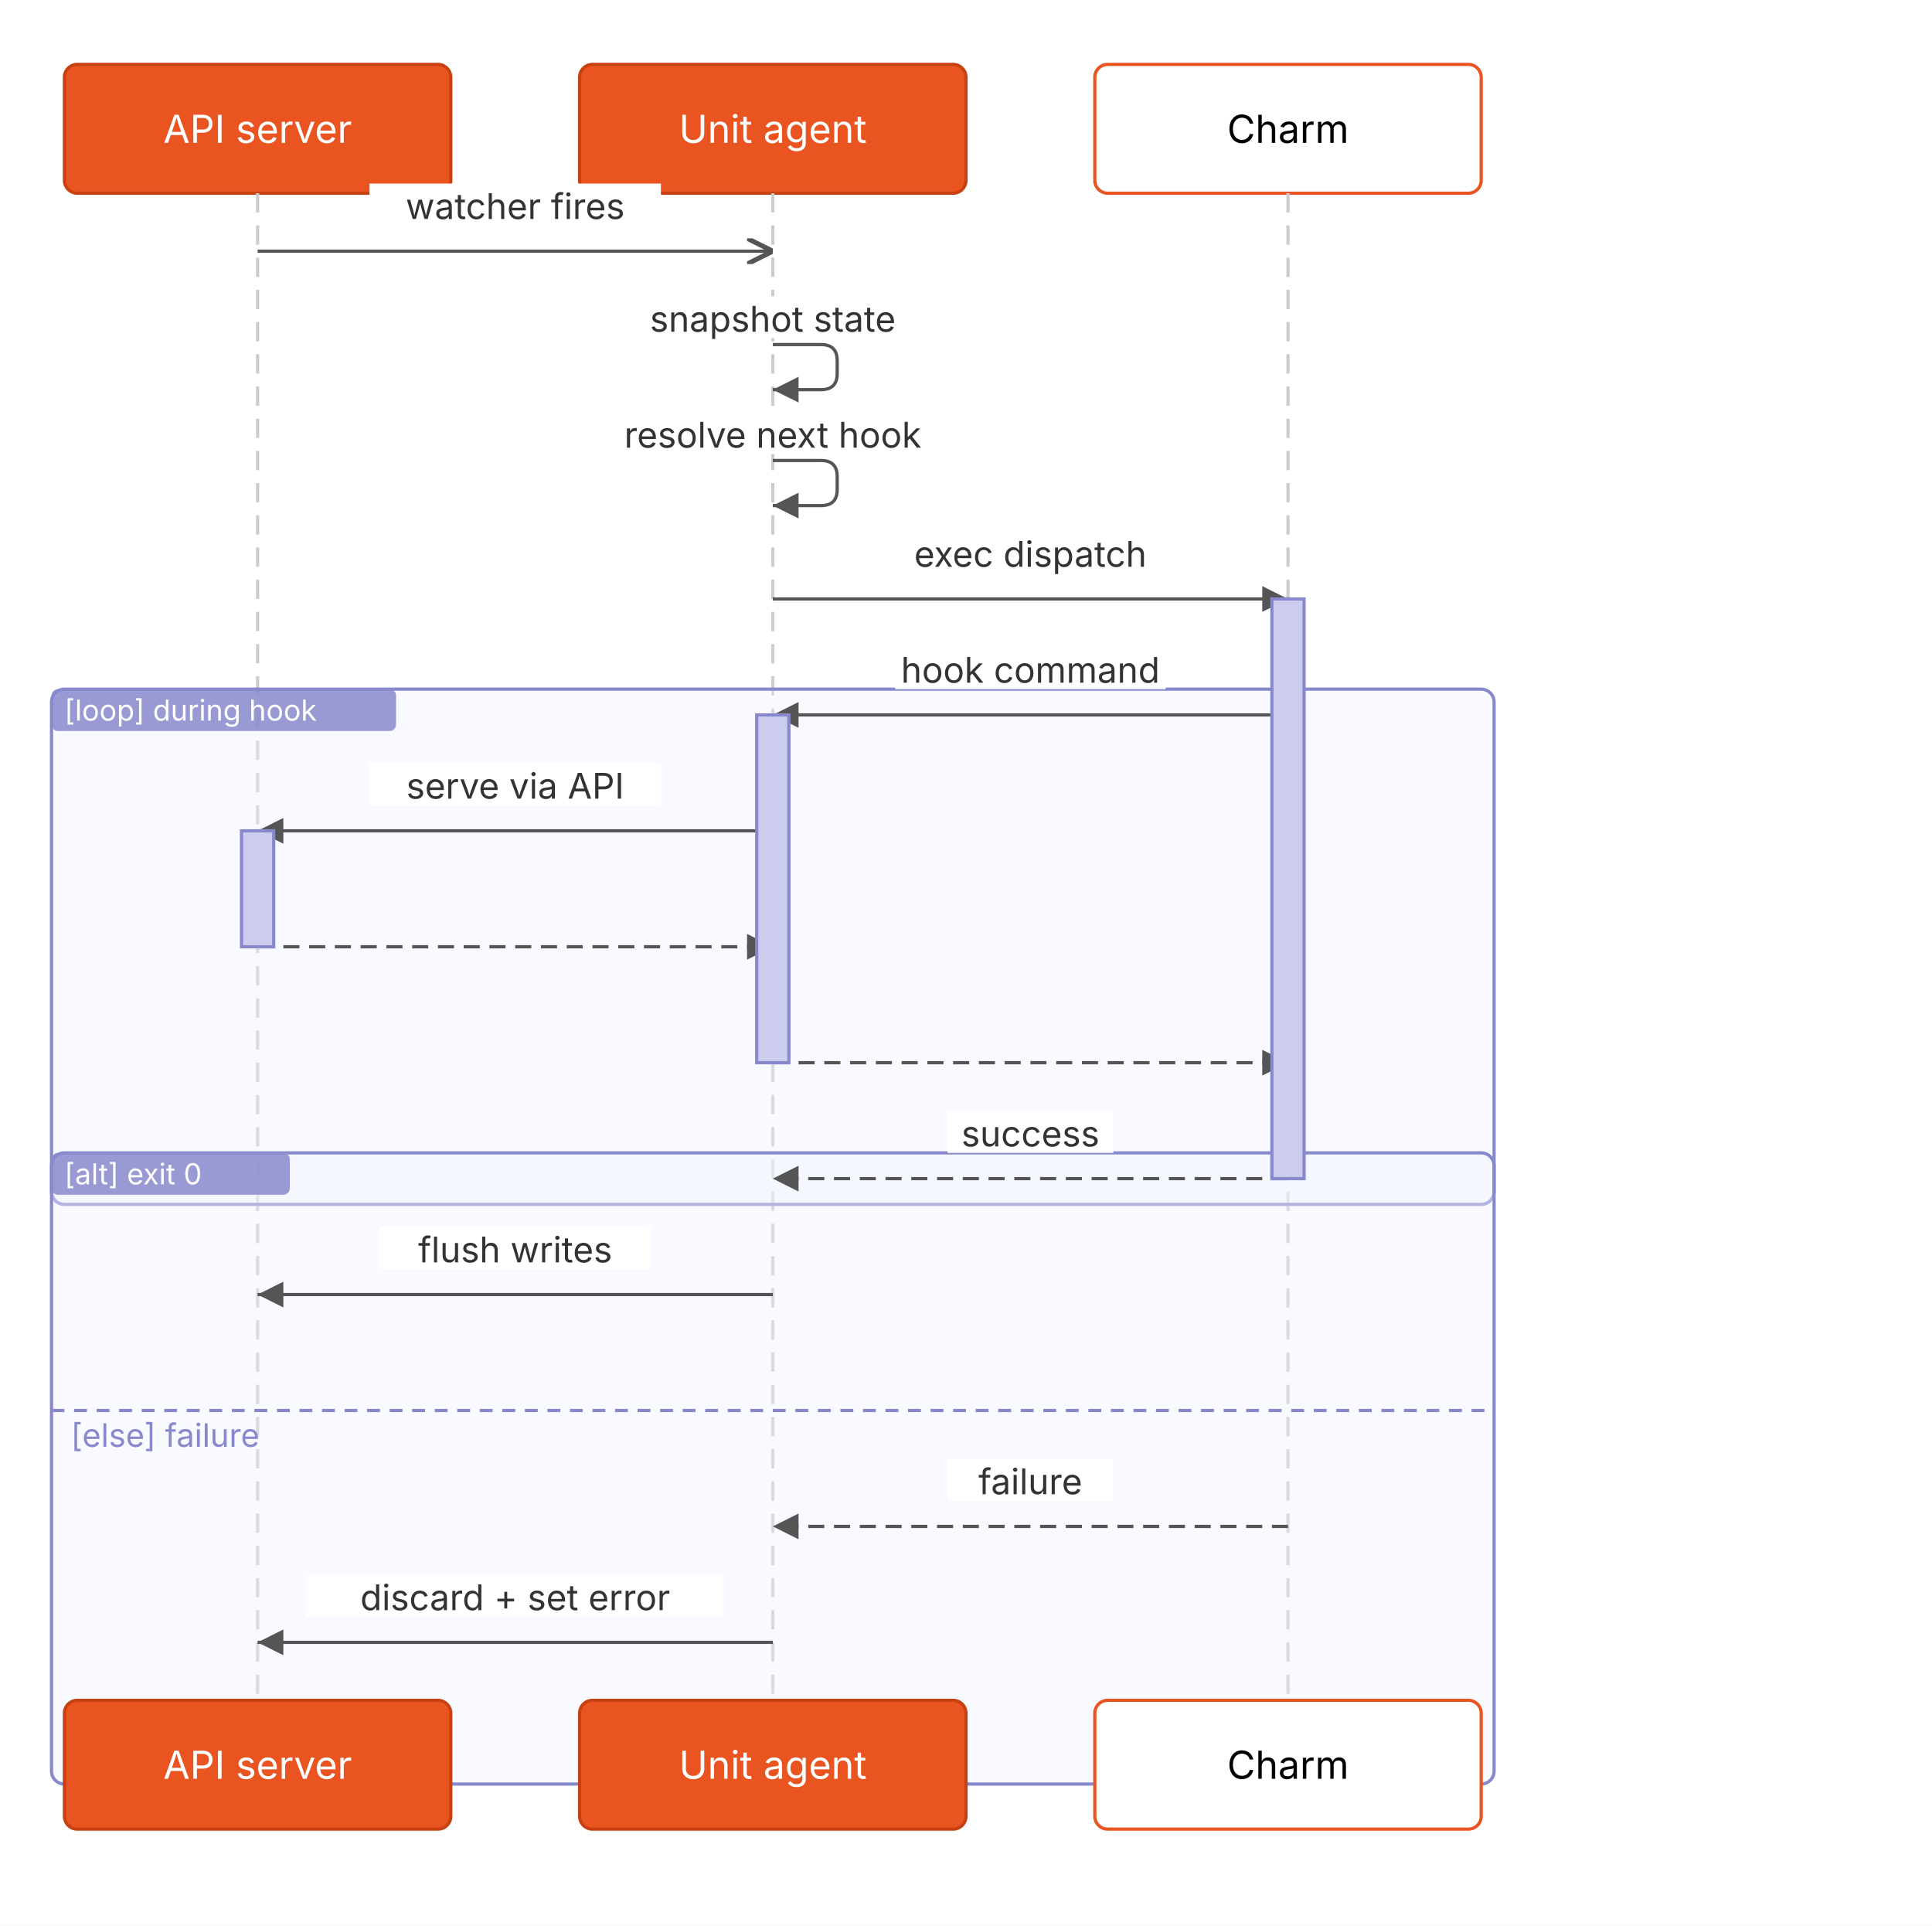
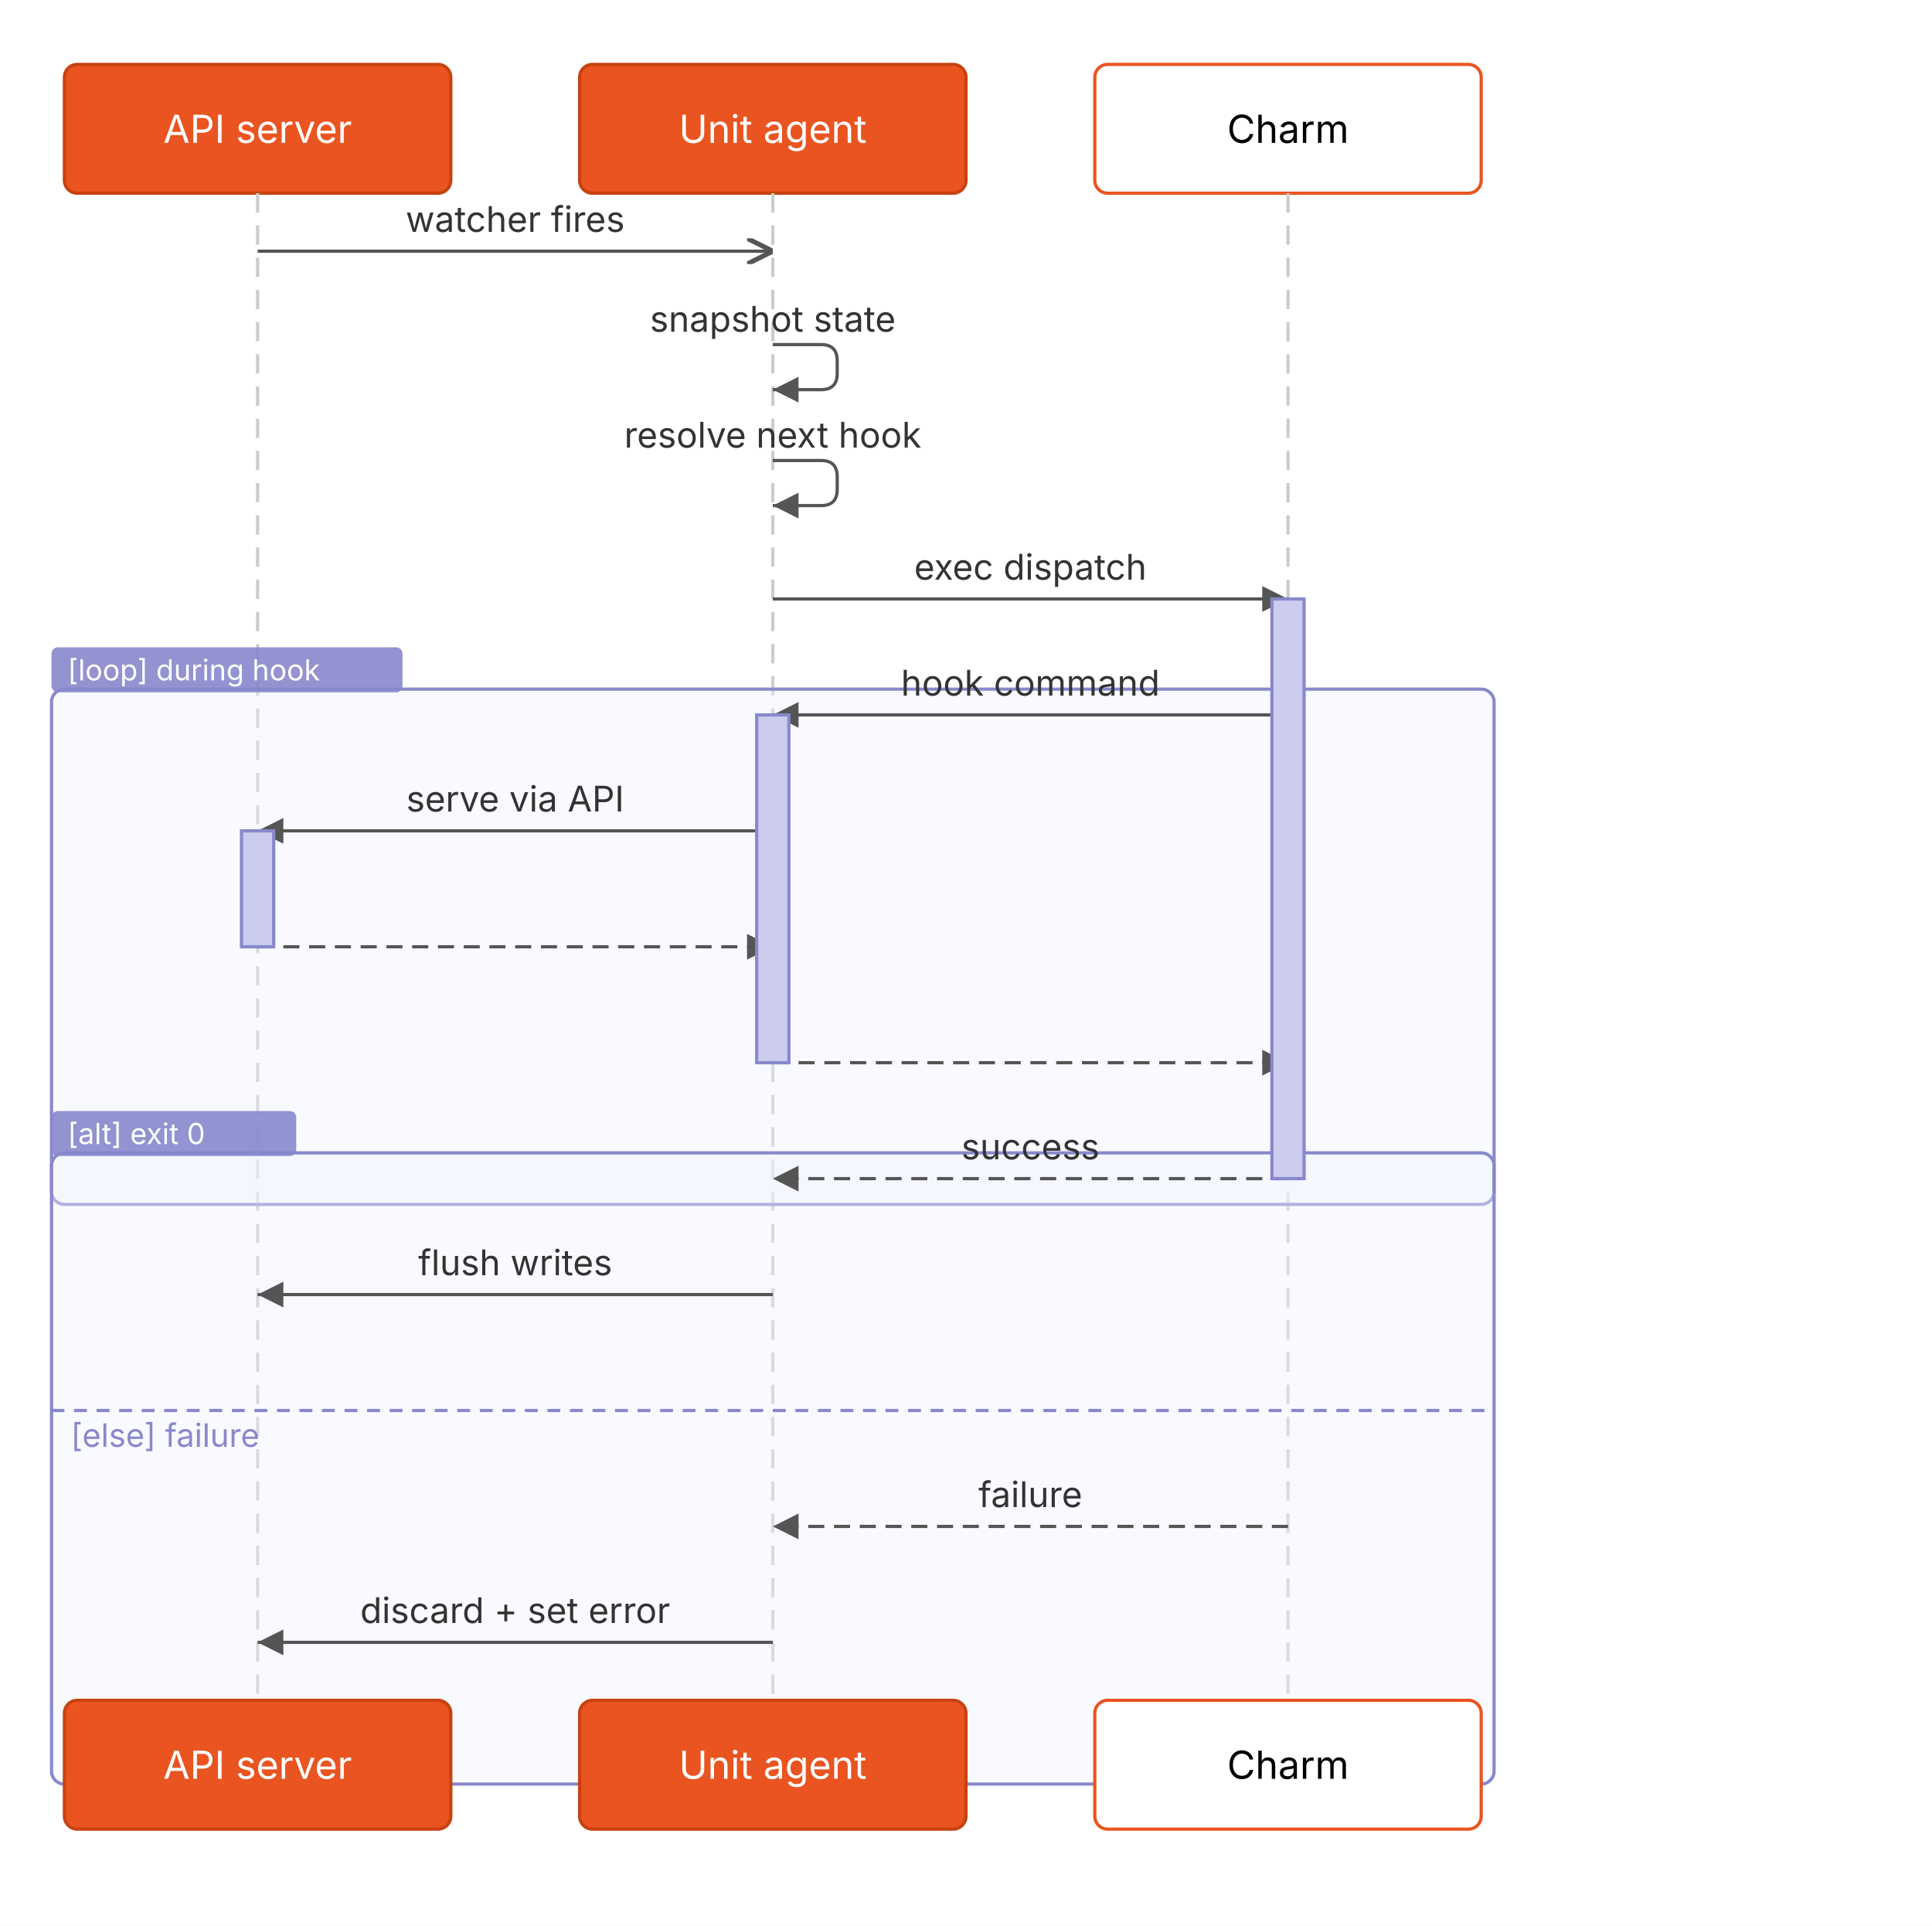
<svg xmlns="http://www.w3.org/2000/svg" width="600" height="598" viewBox="0 0 600 598">
  <defs>
    <marker markerWidth="8" markerHeight="8" viewBox="0 0 8 8" orient="auto" id="seq-arrow" refX="8" refY="4.0">
      <path d="M0,0 L8,4.0 L0,8 Z" fill="#555555" />
    </marker>
    <marker markerWidth="8" markerHeight="8" viewBox="0 0 8 8" orient="auto" id="seq-arrow-open" refX="8" refY="4.0">
      <path d="M0,0 L8,4.0 L0,8" fill="none" stroke="#555555" stroke-width="1.5" />
    </marker>
  </defs>
  <rect x="0" y="0" width="600" height="598" fill="#FFFFFF" />
  <g>
    <rect x="20.0" y="20" width="120" height="40" fill="#E95420" stroke="#C74210" stroke-width="1" rx="4" ry="4" />
    <text x="80.0" y="40.0" font-size="12" font-family="'Ubuntu Sans', Ubuntu, system-ui, -apple-system, sans-serif" fill="#FFFFFF" text-anchor="middle" dominant-baseline="central">API server</text>
    <path d="M80.0,60 L80.0,528" stroke="#CCCCCC" stroke-width="1" stroke-dasharray="6,4" />
    <rect x="180.0" y="20" width="120" height="40" fill="#E95420" stroke="#C74210" stroke-width="1" rx="4" ry="4" />
    <text x="240.0" y="40.0" font-size="12" font-family="'Ubuntu Sans', Ubuntu, system-ui, -apple-system, sans-serif" fill="#FFFFFF" text-anchor="middle" dominant-baseline="central">Unit agent</text>
    <path d="M240.0,60 L240.0,528" stroke="#CCCCCC" stroke-width="1" stroke-dasharray="6,4" />
    <rect x="340.0" y="20" width="120" height="40" fill="#FFFFFF" stroke="#E95420" stroke-width="1" rx="4" ry="4" />
    <text x="400.0" y="40.0" font-size="12" font-family="'Ubuntu Sans', Ubuntu, system-ui, -apple-system, sans-serif" fill="#000000" text-anchor="middle" dominant-baseline="central">Charm</text>
    <path d="M400.0,60 L400.0,528" stroke="#CCCCCC" stroke-width="1" stroke-dasharray="6,4" />
    <path d="M80.0,78.0 L240.0,78.0" stroke="#555555" stroke-width="1" marker-end="url(#seq-arrow-open)" />
-     <rect x="114.75" y="57.0" width="90.5" height="13" fill="#FFFFFF" stroke="none" fill-opacity="1" />
-     <text x="160.0" y="64.0" font-size="11" font-family="'Ubuntu Sans', Ubuntu, system-ui, -apple-system, sans-serif" fill="#333333" text-anchor="middle" dominant-baseline="central">watcher fires</text>
+     <text x="160.0" y="68.0" font-size="11" font-family="'Ubuntu Sans', Ubuntu, system-ui, -apple-system, sans-serif" fill="#333333" text-anchor="middle" dominant-baseline="central">watcher fires</text>
    <path d="M 240.0,107.0 L 255.0,107.0 Q 260.0,107.0 260.0,112.0 L 260.0,116.0 Q 260.0,121.0 255.0,121.0 L 240.0,121.0" fill="none" stroke="#555555" stroke-width="1" marker-end="url(#seq-arrow)" />
-     <rect x="191.5" y="92.0" width="97.0" height="13" fill="#FFFFFF" stroke="none" fill-opacity="1" />
    <text x="240.0" y="99.0" font-size="11" font-family="'Ubuntu Sans', Ubuntu, system-ui, -apple-system, sans-serif" fill="#333333" text-anchor="middle" dominant-baseline="central">snapshot state</text>
    <path d="M 240.0,143.0 L 255.0,143.0 Q 260.0,143.0 260.0,148.0 L 260.0,152.0 Q 260.0,157.0 255.0,157.0 L 240.0,157.0" fill="none" stroke="#555555" stroke-width="1" marker-end="url(#seq-arrow)" />
-     <rect x="181.75" y="128.0" width="116.5" height="13" fill="#FFFFFF" stroke="none" fill-opacity="1" />
    <text x="240.0" y="135.0" font-size="11" font-family="'Ubuntu Sans', Ubuntu, system-ui, -apple-system, sans-serif" fill="#333333" text-anchor="middle" dominant-baseline="central">resolve next hook</text>
    <path d="M240.0,186.0 L400.0,186.0" stroke="#555555" stroke-width="1" marker-end="url(#seq-arrow)" />
-     <rect x="274.75" y="165.0" width="90.5" height="13" fill="#FFFFFF" stroke="none" fill-opacity="1" />
-     <text x="320.0" y="172.0" font-size="11" font-family="'Ubuntu Sans', Ubuntu, system-ui, -apple-system, sans-serif" fill="#333333" text-anchor="middle" dominant-baseline="central">exec dispatch</text>
+     <text x="320.0" y="176.0" font-size="11" font-family="'Ubuntu Sans', Ubuntu, system-ui, -apple-system, sans-serif" fill="#333333" text-anchor="middle" dominant-baseline="central">exec dispatch</text>
    <rect x="16.0" y="214.0" width="448.0" height="160" fill="#F0F4FF" stroke="#8888CC" stroke-width="1" rx="4" ry="4" fill-opacity="0.4" />
-     <rect x="16.0" y="214.0" width="107.0" height="13" fill="#8888CC" stroke="none" rx="2" ry="2" fill-opacity="0.85" />
-     <text x="20.0" y="220.5" font-size="9" font-family="'Ubuntu Sans', Ubuntu, system-ui, -apple-system, sans-serif" fill="#FFFFFF" dominant-baseline="central">[loop] during hook</text>
+     <rect x="16.0" y="201.0" width="109.0" height="14" fill="#8888CC" stroke="none" rx="2" ry="2" fill-opacity="0.9" />
+     <text x="21.0" y="208.0" font-size="9" font-family="'Ubuntu Sans', Ubuntu, system-ui, -apple-system, sans-serif" fill="#FFFFFF" dominant-baseline="central">[loop] during hook</text>
    <path d="M400.0,222.0 L240.0,222.0" stroke="#555555" stroke-width="1" marker-end="url(#seq-arrow)" />
-     <rect x="278.0" y="201.0" width="84.0" height="13" fill="#FFFFFF" stroke="none" fill-opacity="1" />
-     <text x="320.0" y="208.0" font-size="11" font-family="'Ubuntu Sans', Ubuntu, system-ui, -apple-system, sans-serif" fill="#333333" text-anchor="middle" dominant-baseline="central">hook command</text>
+     <text x="320.0" y="212.0" font-size="11" font-family="'Ubuntu Sans', Ubuntu, system-ui, -apple-system, sans-serif" fill="#333333" text-anchor="middle" dominant-baseline="central">hook command</text>
    <path d="M240.0,258.0 L80.0,258.0" stroke="#555555" stroke-width="1" marker-end="url(#seq-arrow)" />
-     <rect x="114.75" y="237.0" width="90.5" height="13" fill="#FFFFFF" stroke="none" fill-opacity="1" />
-     <text x="160.0" y="244.0" font-size="11" font-family="'Ubuntu Sans', Ubuntu, system-ui, -apple-system, sans-serif" fill="#333333" text-anchor="middle" dominant-baseline="central">serve via API</text>
+     <text x="160.0" y="248.0" font-size="11" font-family="'Ubuntu Sans', Ubuntu, system-ui, -apple-system, sans-serif" fill="#333333" text-anchor="middle" dominant-baseline="central">serve via API</text>
    <path d="M80.0,294.0 L240.0,294.0" stroke="#555555" stroke-width="1" marker-end="url(#seq-arrow)" stroke-dasharray="5,3" />
    <path d="M240.0,330.0 L400.0,330.0" stroke="#555555" stroke-width="1" marker-end="url(#seq-arrow)" stroke-dasharray="5,3" />
    <rect x="16.0" y="358.0" width="448.0" height="196" fill="#F0F4FF" stroke="#8888CC" stroke-width="1" rx="4" ry="4" fill-opacity="0.4" />
-     <rect x="16.0" y="358.0" width="74.0" height="13" fill="#8888CC" stroke="none" rx="2" ry="2" fill-opacity="0.85" />
-     <text x="20.0" y="364.5" font-size="9" font-family="'Ubuntu Sans', Ubuntu, system-ui, -apple-system, sans-serif" fill="#FFFFFF" dominant-baseline="central">[alt] exit 0</text>
+     <rect x="16.0" y="345.0" width="76.0" height="14" fill="#8888CC" stroke="none" rx="2" ry="2" fill-opacity="0.9" />
+     <text x="21.0" y="352.0" font-size="9" font-family="'Ubuntu Sans', Ubuntu, system-ui, -apple-system, sans-serif" fill="#FFFFFF" dominant-baseline="central">[alt] exit 0</text>
    <path d="M400.0,366.0 L240.0,366.0" stroke="#555555" stroke-width="1" marker-end="url(#seq-arrow)" stroke-dasharray="5,3" />
-     <rect x="294.25" y="345.0" width="51.5" height="13" fill="#FFFFFF" stroke="none" fill-opacity="1" />
-     <text x="320.0" y="352.0" font-size="11" font-family="'Ubuntu Sans', Ubuntu, system-ui, -apple-system, sans-serif" fill="#333333" text-anchor="middle" dominant-baseline="central">success</text>
+     <text x="320.0" y="356.0" font-size="11" font-family="'Ubuntu Sans', Ubuntu, system-ui, -apple-system, sans-serif" fill="#333333" text-anchor="middle" dominant-baseline="central">success</text>
    <path d="M240.0,402.0 L80.0,402.0" stroke="#555555" stroke-width="1" marker-end="url(#seq-arrow)" />
-     <rect x="118.0" y="381.0" width="84.0" height="13" fill="#FFFFFF" stroke="none" fill-opacity="1" />
-     <text x="160.0" y="388.0" font-size="11" font-family="'Ubuntu Sans', Ubuntu, system-ui, -apple-system, sans-serif" fill="#333333" text-anchor="middle" dominant-baseline="central">flush writes</text>
+     <text x="160.0" y="392.0" font-size="11" font-family="'Ubuntu Sans', Ubuntu, system-ui, -apple-system, sans-serif" fill="#333333" text-anchor="middle" dominant-baseline="central">flush writes</text>
    <path d="M16.0,438.0 L464.0,438.0" stroke="#8888CC" stroke-width="1" stroke-dasharray="4,3" />
    <text x="22.0" y="442.0" font-size="10" font-family="'Ubuntu Sans', Ubuntu, system-ui, -apple-system, sans-serif" fill="#8888CC" dominant-baseline="hanging">[else] failure</text>
    <path d="M400.0,474.0 L240.0,474.0" stroke="#555555" stroke-width="1" marker-end="url(#seq-arrow)" stroke-dasharray="5,3" />
-     <rect x="294.25" y="453.0" width="51.5" height="13" fill="#FFFFFF" stroke="none" fill-opacity="1" />
-     <text x="320.0" y="460.0" font-size="11" font-family="'Ubuntu Sans', Ubuntu, system-ui, -apple-system, sans-serif" fill="#333333" text-anchor="middle" dominant-baseline="central">failure</text>
+     <text x="320.0" y="464.0" font-size="11" font-family="'Ubuntu Sans', Ubuntu, system-ui, -apple-system, sans-serif" fill="#333333" text-anchor="middle" dominant-baseline="central">failure</text>
    <path d="M240.0,510.0 L80.0,510.0" stroke="#555555" stroke-width="1" marker-end="url(#seq-arrow)" />
-     <rect x="95.25" y="489.0" width="129.5" height="13" fill="#FFFFFF" stroke="none" fill-opacity="1" />
-     <text x="160.0" y="496.0" font-size="11" font-family="'Ubuntu Sans', Ubuntu, system-ui, -apple-system, sans-serif" fill="#333333" text-anchor="middle" dominant-baseline="central">discard + set error</text>
+     <text x="160.0" y="500.0" font-size="11" font-family="'Ubuntu Sans', Ubuntu, system-ui, -apple-system, sans-serif" fill="#333333" text-anchor="middle" dominant-baseline="central">discard + set error</text>
    <rect x="20.0" y="528" width="120" height="40" fill="#E95420" stroke="#C74210" stroke-width="1" rx="4" ry="4" />
    <text x="80.0" y="548.0" font-size="12" font-family="'Ubuntu Sans', Ubuntu, system-ui, -apple-system, sans-serif" fill="#FFFFFF" text-anchor="middle" dominant-baseline="central">API server</text>
    <rect x="180.0" y="528" width="120" height="40" fill="#E95420" stroke="#C74210" stroke-width="1" rx="4" ry="4" />
    <text x="240.0" y="548.0" font-size="12" font-family="'Ubuntu Sans', Ubuntu, system-ui, -apple-system, sans-serif" fill="#FFFFFF" text-anchor="middle" dominant-baseline="central">Unit agent</text>
    <rect x="340.0" y="528" width="120" height="40" fill="#FFFFFF" stroke="#E95420" stroke-width="1" rx="4" ry="4" />
    <text x="400.0" y="548.0" font-size="12" font-family="'Ubuntu Sans', Ubuntu, system-ui, -apple-system, sans-serif" fill="#000000" text-anchor="middle" dominant-baseline="central">Charm</text>
    <g>
      <rect x="75.0" y="258.0" width="10" height="36.0" fill="#CCCCEE" stroke="#8888CC" stroke-width="1" />
      <rect x="235.0" y="222.0" width="10" height="108.0" fill="#CCCCEE" stroke="#8888CC" stroke-width="1" />
      <rect x="395.0" y="186.0" width="10" height="180.0" fill="#CCCCEE" stroke="#8888CC" stroke-width="1" />
    </g>
  </g>
</svg>
